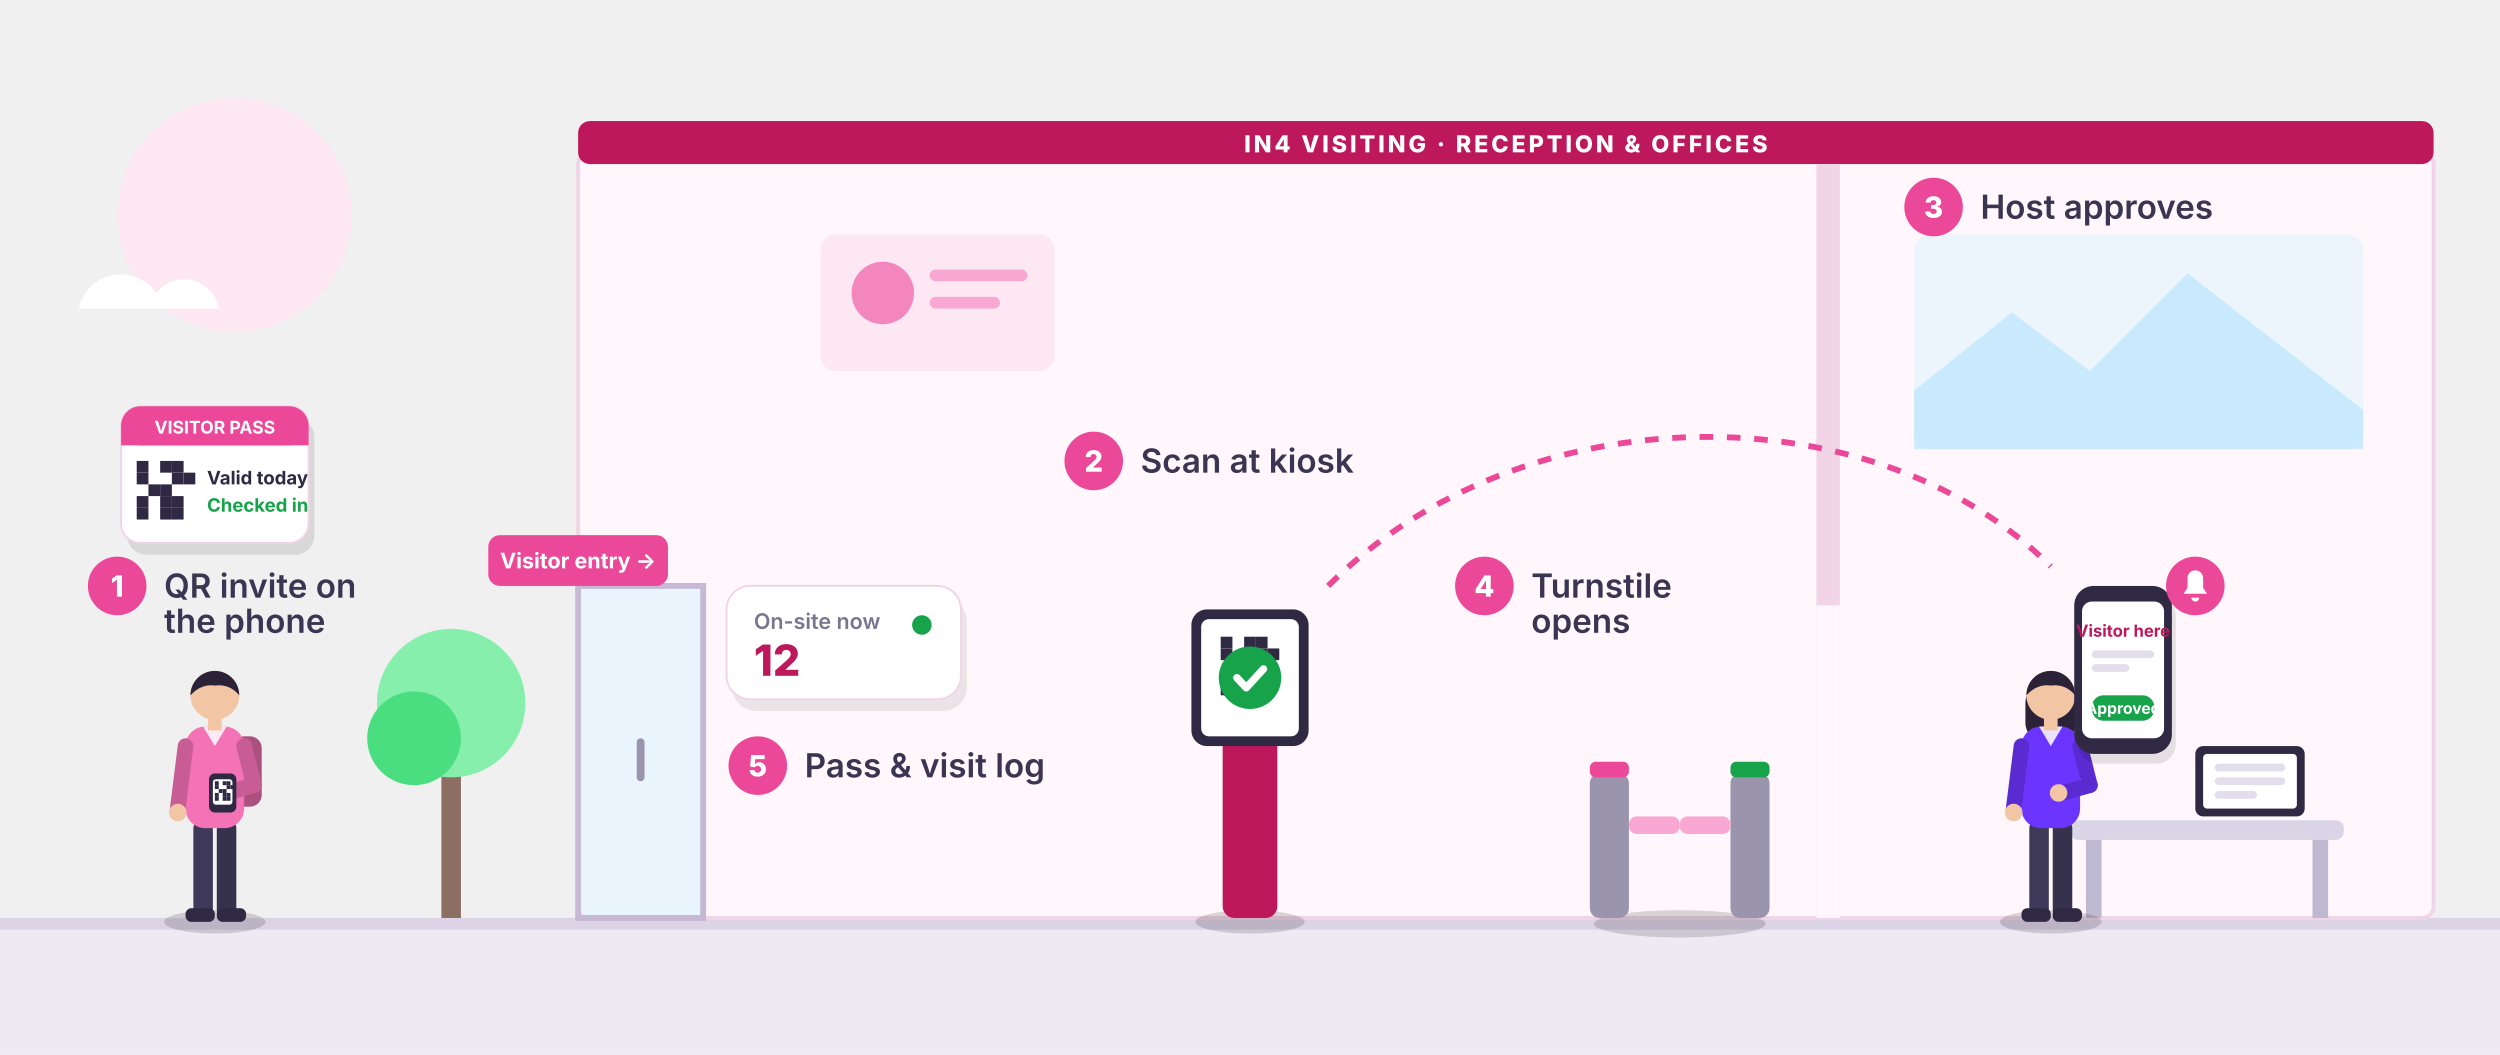
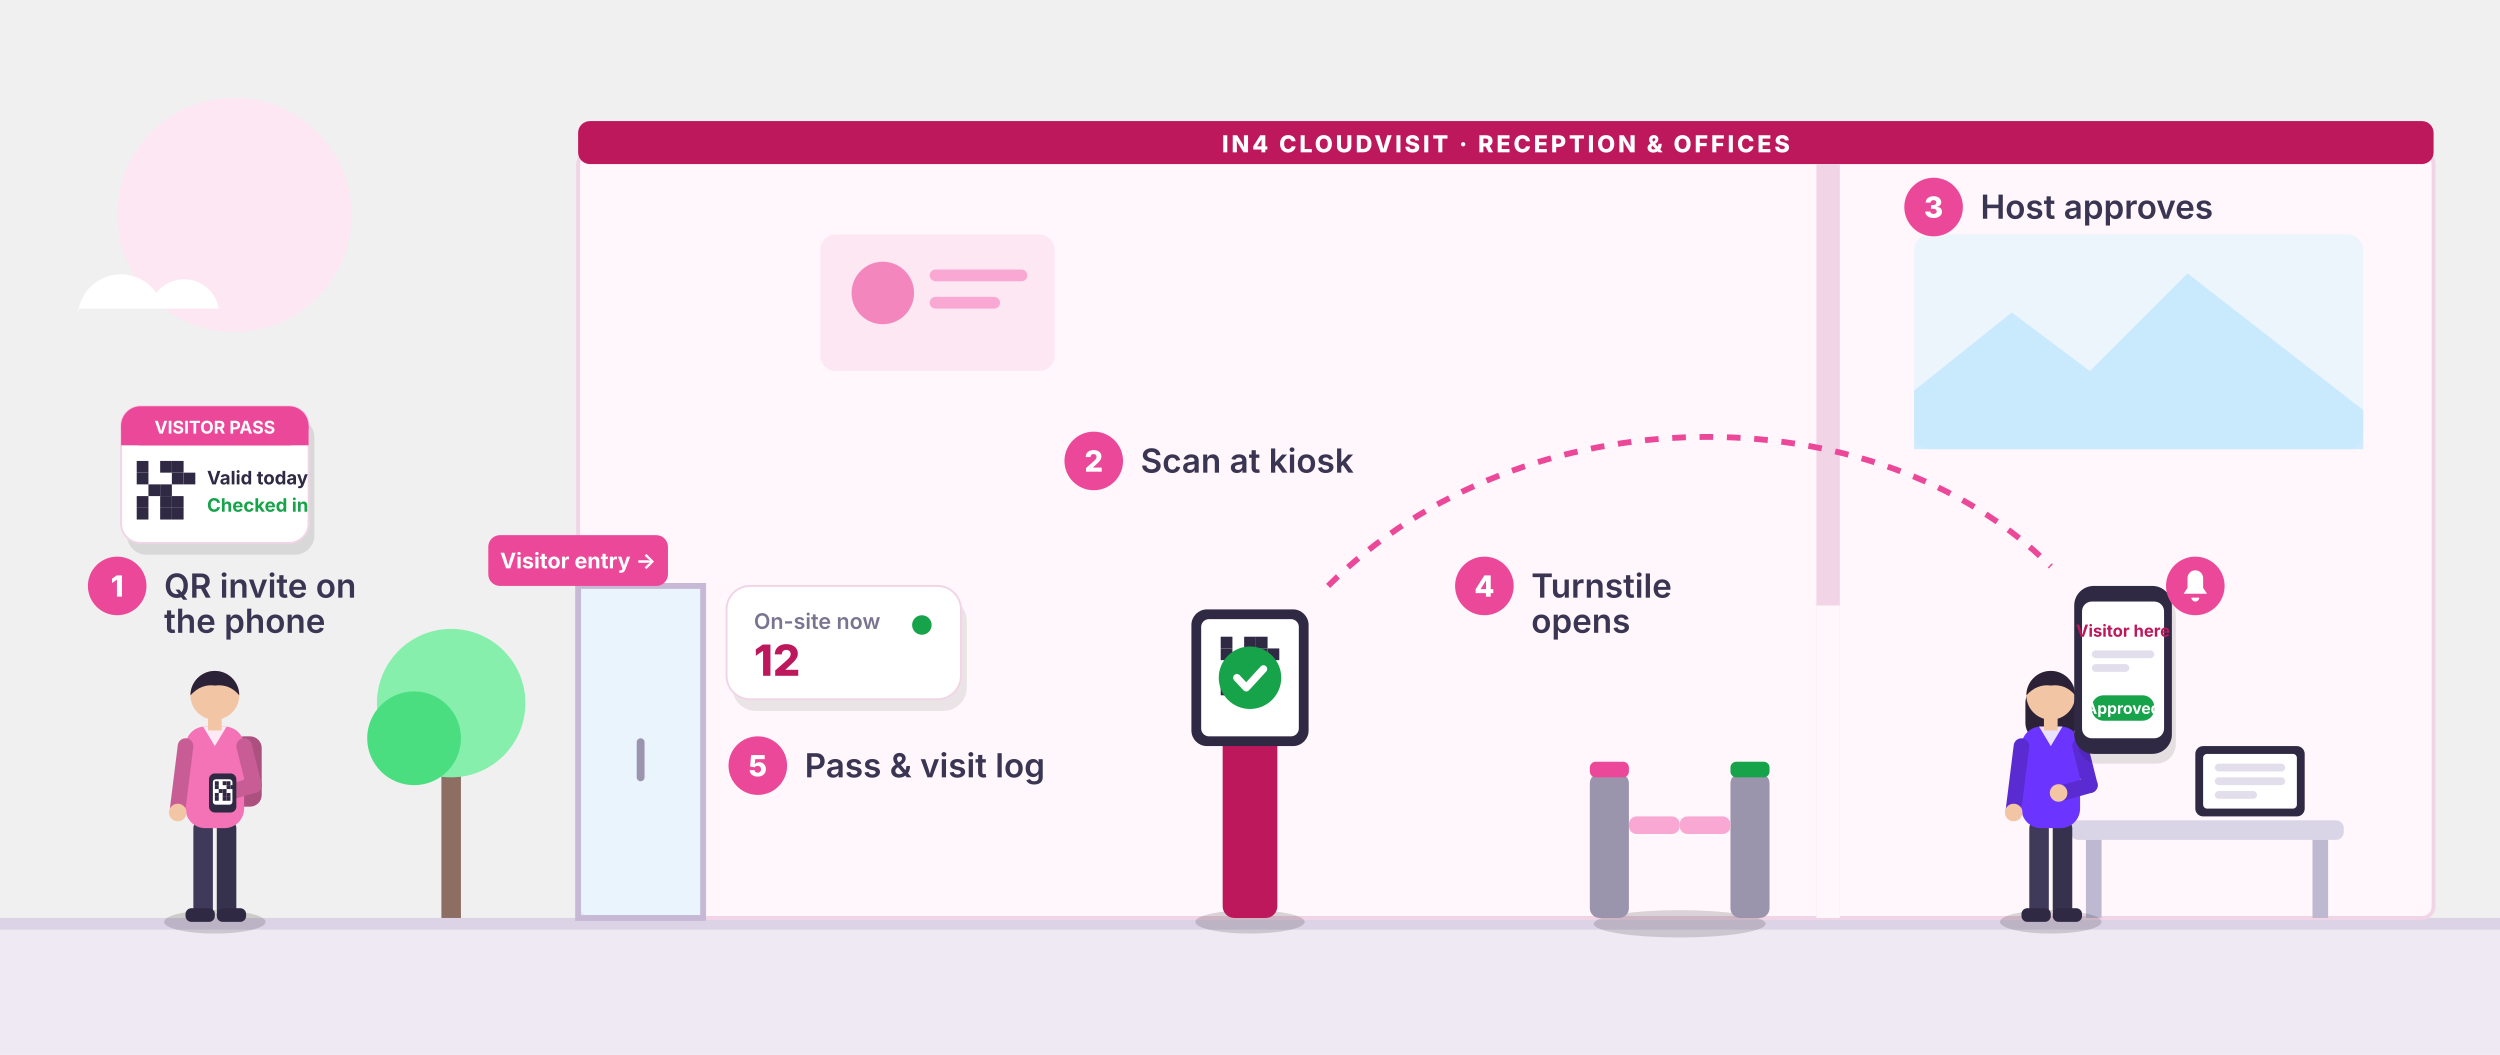
<svg xmlns="http://www.w3.org/2000/svg" viewBox="0 0 1280 540" role="img" aria-labelledby="t d">
  <style>
.lbl{font:600 17px "Plus Jakarta Sans","Inter","Segoe UI",Arial,sans-serif;fill:#3a3552}
.sm{font:700 11px "Inter","Segoe UI",Arial,sans-serif}
.cap{font:800 12px "Inter","Segoe UI",Arial,sans-serif;letter-spacing:.12em}
.float{animation:float 4.5s ease-in-out infinite}
.float2{animation:float 5.2s ease-in-out -2s infinite}
.spin{animation:spin 6s linear infinite;transform-box:fill-box;transform-origin:center}
.spinr{animation:spin 6s linear infinite reverse;transform-box:fill-box;transform-origin:center}
.blink{animation:blink 1.4s ease-in-out infinite}
@keyframes float{50%{transform:translateY(-7px)}}
@keyframes spin{to{transform:rotate(360deg)}}
@keyframes blink{50%{opacity:.25}}

.walker{animation:walk 10s linear infinite}
.step{animation:step .5s ease-in-out infinite alternate;transform-box:fill-box;transform-origin:50% 0}
.step.alt{animation-direction:alternate-reverse}
@keyframes walk{0%{transform:translateX(0);opacity:0}4%{opacity:1}22%,40%{transform:translateX(480px)}52%,60%{transform:translateX(676px)}74%{transform:translateX(780px);opacity:1}92%{transform:translateX(780px);opacity:1}100%{transform:translateX(780px);opacity:0}}
@keyframes step{from{transform:rotate(-9deg)}to{transform:rotate(9deg)}}
.kq{animation:kq 10s steps(1) infinite}.kok{animation:kok 10s steps(1) infinite}
@keyframes kq{0%,26%{opacity:1}27%,100%{opacity:0}}
@keyframes kok{0%,26%{opacity:0}27%,90%{opacity:1}91%,100%{opacity:0}}
.ring{animation:ring 10s ease-in-out infinite;transform-box:fill-box;transform-origin:50% 20%}
@keyframes ring{0%,28%{transform:none;opacity:.35}30%,34%,38%{transform:rotate(14deg);opacity:1}32%,36%,40%{transform:rotate(-14deg);opacity:1}44%,100%{transform:none;opacity:.35}}
.appr{animation:appr 10s steps(1) infinite}
@keyframes appr{0%,43%{opacity:0}44%,92%{opacity:1}93%,100%{opacity:0}}
.flapL{animation:flapL 10s ease-in-out infinite;transform-box:fill-box;transform-origin:0% 50%}
.flapR{animation:flapR 10s ease-in-out infinite;transform-box:fill-box;transform-origin:100% 50%}
@keyframes flapL{0%,50%,82%,100%{transform:none}56%,76%{transform:rotate(-80deg)}}
@keyframes flapR{0%,50%,82%,100%{transform:none}56%,76%{transform:rotate(80deg)}}
.pass{animation:pass 10s ease infinite;transform-box:fill-box;transform-origin:50% 100%}
@keyframes pass{0%,74%{opacity:0;transform:translateY(10px) scale(.9)}79%,94%{opacity:1;transform:none}100%{opacity:0}}
.ping{animation:ping 10s ease-out infinite}
@keyframes ping{0%,27%{opacity:0}29%{opacity:.9}44%,100%{opacity:0}}
@media (prefers-reduced-motion:reduce){*{animation:none!important}.dot{display:none}}
</style>
  <rect x="0" y="470" width="1280" height="70" fill="#efe9f3" />
  <rect x="0" y="470" width="1280" height="6" fill="#ddd3e6" />
  <circle cx="120" cy="110" r="60" fill="#fde7f3" />
  <g class="float2">
    <path d="M 40 160 a 22 22 0 0 1 40 -10 a 18 18 0 0 1 32 8 h -72 z" fill="#fff" />
  </g>
  <rect x="226" y="380" width="10" height="90" fill="#8d6e63" />
  <circle cx="231" cy="360" r="38" fill="#86efac" />
  <circle cx="212" cy="378" r="24" fill="#4ade80" />
  <rect x="296" y="78" width="950" height="392" rx="6" fill="#fff7fb" stroke="#f1d5e6" stroke-width="2" />
  <rect x="296" y="62" width="950" height="22" rx="6" fill="#be185d" />
-   <text x="771" y="78" text-anchor="middle" class="cap" fill="#fff">IN4 VISITING · RECEPTION &amp; OFFICES</text>
+   <text x="771" y="78" text-anchor="middle" class="cap" fill="#fff">IN4 CLOUDVISIT · RECEPTION &amp; OFFICES</text>
  <rect x="296" y="300" width="64" height="170" fill="#e0f2fe" opacity=".7" />
  <rect x="296" y="300" width="64" height="170" fill="none" stroke="#c7b8d6" stroke-width="3" />
  <rect x="326" y="378" width="4" height="22" rx="2" fill="#9a94ad" />
  <g transform="translate(250 274)">
    <rect width="92" height="26" rx="6" fill="#ec4899" />
    <text x="46" y="17" text-anchor="middle" class="sm" fill="#fff">Visitor entry →</text>
  </g>
  <rect x="420" y="120" width="120" height="70" rx="8" fill="#fde7f3" />
  <circle cx="452" cy="150" r="16" fill="#ec4899" opacity=".6" />
  <rect x="476" y="138" width="50" height="6" rx="3" fill="#f9a8d4" />
  <rect x="476" y="152" width="36" height="6" rx="3" fill="#f9a8d4" />
  <g transform="translate(640 470)">
    <ellipse cx="0" cy="2" rx="28" ry="6" fill="#000" opacity=".15" />
    <rect x="-14" y="-100" width="28" height="100" rx="6" fill="#be185d" />
    <g transform="translate(-30 -158)">
      <rect width="60" height="70" rx="8" fill="#2f2944" />
      <rect x="5" y="5" width="50" height="60" rx="4" fill="#fff" />
      <g class="kq">
        <rect x="15" y="14" width="6" height="6" fill="#2f2944" />
        <rect x="27" y="14" width="6" height="6" fill="#2f2944" />
        <rect x="33" y="14" width="6" height="6" fill="#2f2944" />
        <rect x="15" y="20" width="6" height="6" fill="#2f2944" />
        <rect x="33" y="20" width="6" height="6" fill="#2f2944" />
        <rect x="39" y="20" width="6" height="6" fill="#2f2944" />
        <rect x="21" y="26" width="6" height="6" fill="#2f2944" />
        <rect x="27" y="26" width="6" height="6" fill="#2f2944" />
        <rect x="15" y="32" width="6" height="6" fill="#2f2944" />
        <rect x="27" y="32" width="6" height="6" fill="#2f2944" />
        <rect x="33" y="32" width="6" height="6" fill="#2f2944" />
        <rect x="15" y="38" width="6" height="6" fill="#2f2944" />
        <rect x="27" y="38" width="6" height="6" fill="#2f2944" />
        <rect x="33" y="38" width="6" height="6" fill="#2f2944" />
      </g>
      <g class="kok">
        <g transform="translate(30 35)">
          <circle r="16" fill="#16a34a" />
          <path d="M -6.72 0 l 4.8 5.12 l 8.8 -9.6" fill="none" stroke="#fff" stroke-width="3.84" stroke-linecap="round" stroke-linejoin="round" />
        </g>
      </g>
    </g>
  </g>
  <g transform="translate(860 470)">
    <ellipse cx="0" cy="3" rx="44" ry="7" fill="#000" opacity=".15" />
    <rect x="-46" y="-74" width="20" height="74" rx="5" fill="#9a94ad" />
    <rect x="26" y="-74" width="20" height="74" rx="5" fill="#9a94ad" />
    <rect x="-46" y="-80" width="20" height="8" rx="3" fill="#ec4899" class="blink" />
    <rect x="26" y="-80" width="20" height="8" rx="3" fill="#16a34a" />
    <rect class="flapL" x="-26" y="-52" width="26" height="9" rx="4" fill="#f9a8d4" />
    <rect class="flapR" x="0" y="-52" width="26" height="9" rx="4" fill="#f9a8d4" />
  </g>
  <rect x="930" y="84" width="12" height="386" fill="#f1d5e6" />
  <rect x="930" y="310" width="12" height="160" fill="#fff7fb" />
  <rect x="980" y="120" width="230" height="110" rx="8" fill="#e0f2fe" opacity=".6" />
  <path d="M 980 200 l 50 -40 l 40 30 l 50 -50 l 90 70 v 20 h -230 z" fill="#bae6fd" opacity=".7" />
  <g transform="translate(1130 420)">
    <rect x="-70" y="0" width="140" height="10" rx="4" fill="#d9d4e6" />
    <rect x="-62" y="10" width="8" height="40" fill="#bfb8d1" />
    <rect x="54" y="10" width="8" height="40" fill="#bfb8d1" />
    <rect x="-6" y="-38" width="56" height="36" rx="4" fill="#2f2944" />
    <rect x="-2" y="-34" width="48" height="28" rx="2" fill="#fff" />
    <rect x="4" y="-29" width="36" height="4" rx="2" fill="#e2deec" />
    <rect x="4" y="-22" width="36" height="4" rx="2" fill="#e2deec" />
    <rect x="4" y="-15" width="21.6" height="4" rx="2" fill="#e2deec" />
  </g>
  <g transform="translate(1050 470) scale(1 1)">
    <ellipse cx="0" cy="2" rx="26" ry="6" fill="#000" opacity=".15" />
    <g class="">
      <rect x="-11" y="-50" width="10" height="50" rx="4" fill="#3f3a5a" />
      <rect x="-15" y="-5" width="15" height="7" rx="3" fill="#2f2944" />
    </g>
    <g class="">
      <rect x="1" y="-50" width="10" height="50" rx="4" fill="#36314d" />
      <rect x="1" y="-5" width="15" height="7" rx="3" fill="#2f2944" />
    </g>
    <rect x="-13" y="-120" width="26" height="30" rx="10" fill="#2b2238" />
    <rect x="-15" y="-98" width="30" height="52" rx="10" fill="#6c35ff" />
    <path d="M -6 -98 L 0 -88 L 6 -98 Z" fill="#fff" opacity=".85" />
    <rect x="-3.5" y="-104" width="7" height="8" fill="#f2c6a5" />
    <circle cx="0" cy="-114" r="12.5" fill="#f2c6a5" />
    <path d="M -12.5 -114 a 12.5 12.5 0 0 1 25 0 q -5 -6 -12.5 -5 q -7 -1 -12.5 5 z" fill="#2b2238" />
    <line x1="-15" y1="-88" x2="-19" y2="-56" stroke="#592bd1" stroke-width="8" stroke-linecap="round" />
    <circle cx="-19" cy="-54" r="4.5" fill="#f2c6a5" />
    <line x1="15" y1="-88" x2="20" y2="-68" stroke="#592bd1" stroke-width="8" stroke-linecap="round" />
    <line x1="20" y1="-68" x2="6" y2="-64" stroke="#592bd1" stroke-width="8" stroke-linecap="round" />
    <circle cx="4" cy="-64" r="4.5" fill="#f2c6a5" />
  </g>
  <g transform="translate(1062 300)">
    <g class="float">
      <rect x="2" y="5" width="50" height="86" rx="10" fill="#000" opacity=".1" />
      <rect width="50" height="86" rx="10" fill="#2f2944" />
      <rect x="4" y="8" width="42" height="70" rx="5" fill="#fff" />
      <text x="25" y="26" text-anchor="middle" class="sm" fill="#be185d" style="font-size:8.5px">Visitor here</text>
      <rect x="9" y="33" width="32" height="4" rx="2" fill="#e2deec" />
      <rect x="9" y="40" width="19.2" height="4" rx="2" fill="#e2deec" />
      <rect x="9" y="56" width="32" height="13" rx="6" fill="#f3f0f8" />
      <g class="appr">
        <rect x="9" y="56" width="32" height="13" rx="6" fill="#16a34a" />
        <text x="25" y="65.5" text-anchor="middle" class="sm" fill="#fff" style="font-size:8px">Approved</text>
      </g>
    </g>
  </g>
  <g transform="translate(1124 300)">
    <g class="ring">
      <circle r="15" fill="#ec4899" />
      <path d="M -6 4 h 12 l -2 -3 v -5 a 4 4 0 0 0 -8 0 v 5 z M -2 6 a 2 2 0 0 0 4 0 z" fill="#fff" />
    </g>
  </g>
  <path class="ping" d="M 680 300 C 780 200 960 200 1050 290" fill="none" stroke="#ec4899" stroke-width="3" stroke-dasharray="7 7" />
  <g class="walker">
    <g transform="translate(110 0)">
      <g transform="translate(0 470) scale(1 1)">
        <ellipse cx="0" cy="2" rx="26" ry="6" fill="#000" opacity=".15" />
        <g class="step">
          <rect x="-11" y="-50" width="10" height="50" rx="4" fill="#3f3a5a" />
          <rect x="-15" y="-5" width="15" height="7" rx="3" fill="#2f2944" />
        </g>
        <g class="step alt">
          <rect x="1" y="-50" width="10" height="50" rx="4" fill="#36314d" />
          <rect x="1" y="-5" width="15" height="7" rx="3" fill="#2f2944" />
        </g>
        <rect x="9" y="-93" width="15" height="36" rx="6" fill="#ab507f" />
        <rect x="-15" y="-98" width="30" height="52" rx="10" fill="#f472b6" />
        <path d="M -6 -98 L 0 -88 L 6 -98 Z" fill="#fff" opacity=".85" />
        <rect x="-3.5" y="-104" width="7" height="8" fill="#f2c6a5" />
        <circle cx="0" cy="-114" r="12.5" fill="#f2c6a5" />
        <path d="M -12.5 -114 a 12.5 12.5 0 0 1 25 0 q -5 -6 -12.5 -5 q -7 -1 -12.5 5 z" fill="#2b2238" />
        <line x1="-15" y1="-88" x2="-19" y2="-56" stroke="#c85d95" stroke-width="8" stroke-linecap="round" />
        <circle cx="-19" cy="-54" r="4.5" fill="#f2c6a5" />
        <line x1="15" y1="-88" x2="20" y2="-68" stroke="#c85d95" stroke-width="8" stroke-linecap="round" />
        <line x1="20" y1="-68" x2="6" y2="-64" stroke="#c85d95" stroke-width="8" stroke-linecap="round" />
        <circle cx="4" cy="-64" r="4.5" fill="#f2c6a5" />
      </g>
      <rect x="-3" y="396" width="14" height="20" rx="3" fill="#2f2944" />
      <rect x="-1" y="399" width="10" height="13" rx="1.5" fill="#fff" />
      <rect x="0" y="400" width="2" height="2" fill="#2f2944" />
      <rect x="4" y="400" width="2" height="2" fill="#2f2944" />
      <rect x="6" y="400" width="2" height="2" fill="#2f2944" />
      <rect x="0" y="402" width="2" height="2" fill="#2f2944" />
      <rect x="6" y="402" width="2" height="2" fill="#2f2944" />
      <rect x="8" y="402" width="2" height="2" fill="#2f2944" />
      <rect x="2" y="404" width="2" height="2" fill="#2f2944" />
      <rect x="4" y="404" width="2" height="2" fill="#2f2944" />
      <rect x="0" y="406" width="2" height="2" fill="#2f2944" />
      <rect x="4" y="406" width="2" height="2" fill="#2f2944" />
      <rect x="6" y="406" width="2" height="2" fill="#2f2944" />
      <rect x="0" y="408" width="2" height="2" fill="#2f2944" />
      <rect x="4" y="408" width="2" height="2" fill="#2f2944" />
      <rect x="6" y="408" width="2" height="2" fill="#2f2944" />
      <g transform="translate(-48 208)">
        <g class="pass">
          <rect x="3" y="6" width="96" height="70" rx="10" fill="#000" opacity=".1" />
          <rect width="96" height="70" rx="10" fill="#fff" stroke="#f1d5e6" />
          <rect width="96" height="20" rx="10" fill="#ec4899" />
          <rect y="10" width="96" height="10" fill="#ec4899" />
          <text x="48" y="14" text-anchor="middle" class="sm" fill="#fff" style="font-size:9px">VISITOR PASS</text>
          <rect x="8" y="28" width="6" height="6" fill="#2f2944" />
          <rect x="20" y="28" width="6" height="6" fill="#2f2944" />
          <rect x="26" y="28" width="6" height="6" fill="#2f2944" />
          <rect x="8" y="34" width="6" height="6" fill="#2f2944" />
          <rect x="26" y="34" width="6" height="6" fill="#2f2944" />
          <rect x="32" y="34" width="6" height="6" fill="#2f2944" />
          <rect x="14" y="40" width="6" height="6" fill="#2f2944" />
          <rect x="20" y="40" width="6" height="6" fill="#2f2944" />
          <rect x="8" y="46" width="6" height="6" fill="#2f2944" />
          <rect x="20" y="46" width="6" height="6" fill="#2f2944" />
          <rect x="26" y="46" width="6" height="6" fill="#2f2944" />
          <rect x="8" y="52" width="6" height="6" fill="#2f2944" />
          <rect x="20" y="52" width="6" height="6" fill="#2f2944" />
          <rect x="26" y="52" width="6" height="6" fill="#2f2944" />
          <text x="44" y="40" class="sm" fill="#2f2944" style="font-size:9.5px">Valid today</text>
          <text x="44" y="54" class="sm" fill="#16a34a" style="font-size:9.5px">Checked in</text>
        </g>
      </g>
    </g>
  </g>
  <g transform="translate(60 300)">
    <circle r="15" fill="#ec4899" />
    <text y="5.5" text-anchor="middle" style="font:800 15px 'Plus Jakarta Sans',Inter,Arial,sans-serif" fill="#fff">1</text>
    <text x="24" y="6" text-anchor="start" class="lbl">QR invite on</text>
  </g>
  <text x="84" y="324" class="lbl">the phone</text>
  <g transform="translate(560 236)">
    <circle r="15" fill="#ec4899" />
    <text y="5.5" text-anchor="middle" style="font:800 15px 'Plus Jakarta Sans',Inter,Arial,sans-serif" fill="#fff">2</text>
    <text x="24" y="6" text-anchor="start" class="lbl">Scan at kiosk</text>
  </g>
  <g transform="translate(990 106)">
    <circle r="15" fill="#ec4899" />
    <text y="5.5" text-anchor="middle" style="font:800 15px 'Plus Jakarta Sans',Inter,Arial,sans-serif" fill="#fff">3</text>
    <text x="24" y="6" text-anchor="start" class="lbl">Host approves</text>
  </g>
  <g transform="translate(760 300)">
    <circle r="15" fill="#ec4899" />
    <text y="5.5" text-anchor="middle" style="font:800 15px 'Plus Jakarta Sans',Inter,Arial,sans-serif" fill="#fff">4</text>
    <text x="24" y="6" text-anchor="start" class="lbl">Turnstile</text>
  </g>
  <text x="784" y="324" class="lbl">opens</text>
  <g transform="translate(388 392)">
    <circle r="15" fill="#ec4899" />
    <text y="5.5" text-anchor="middle" style="font:800 15px 'Plus Jakarta Sans',Inter,Arial,sans-serif" fill="#fff">5</text>
    <text x="24" y="6" text-anchor="start" class="lbl">Pass &amp; visit log</text>
  </g>
  <g transform="translate(372 300)">
    <g class="float2">
      <rect x="3" y="6" width="120" height="58" rx="12" fill="#000" opacity=".08" />
      <rect width="120" height="58" rx="12" fill="#fff" stroke="#f1d5e6" />
      <text x="14" y="22" class="sm" fill="#7a7490" style="font-weight:600">On-site now</text>
      <text x="14" y="46" style="font:800 22px 'Plus Jakarta Sans',Inter,Arial,sans-serif" fill="#be185d">12</text>
      <circle cx="100" cy="20" r="5" fill="#16a34a" class="blink" />
    </g>
  </g>
</svg>
